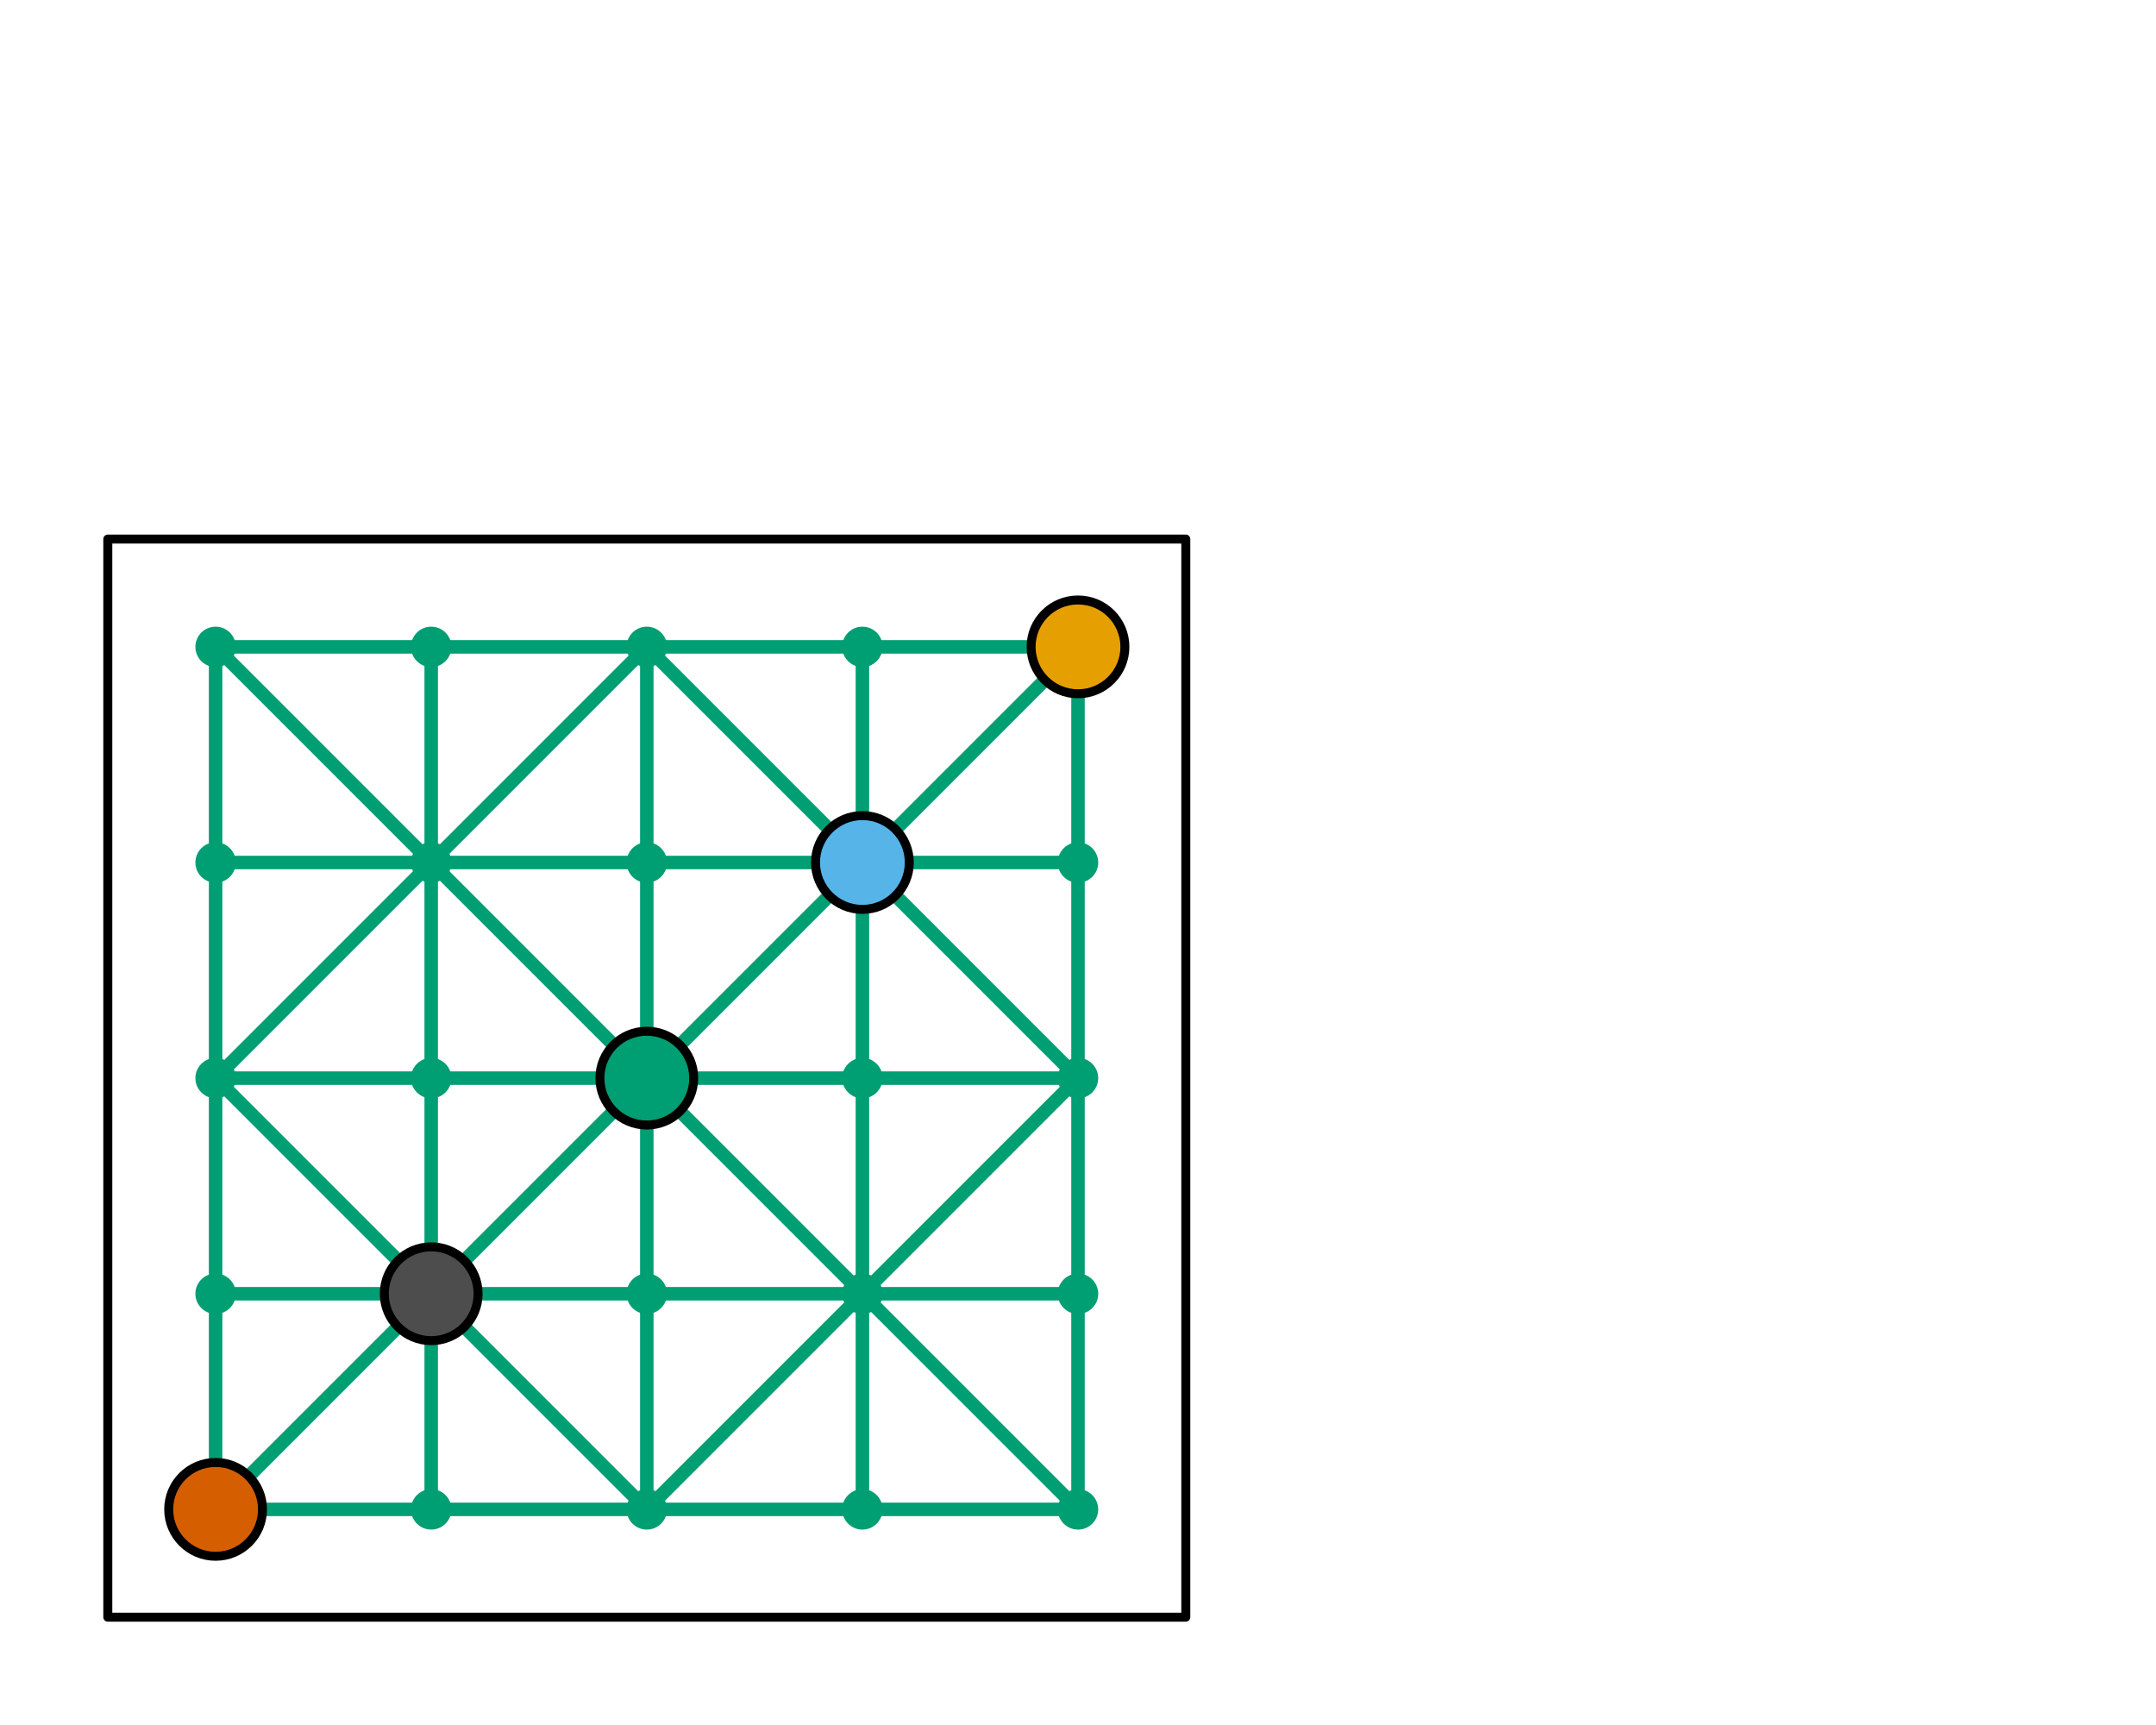
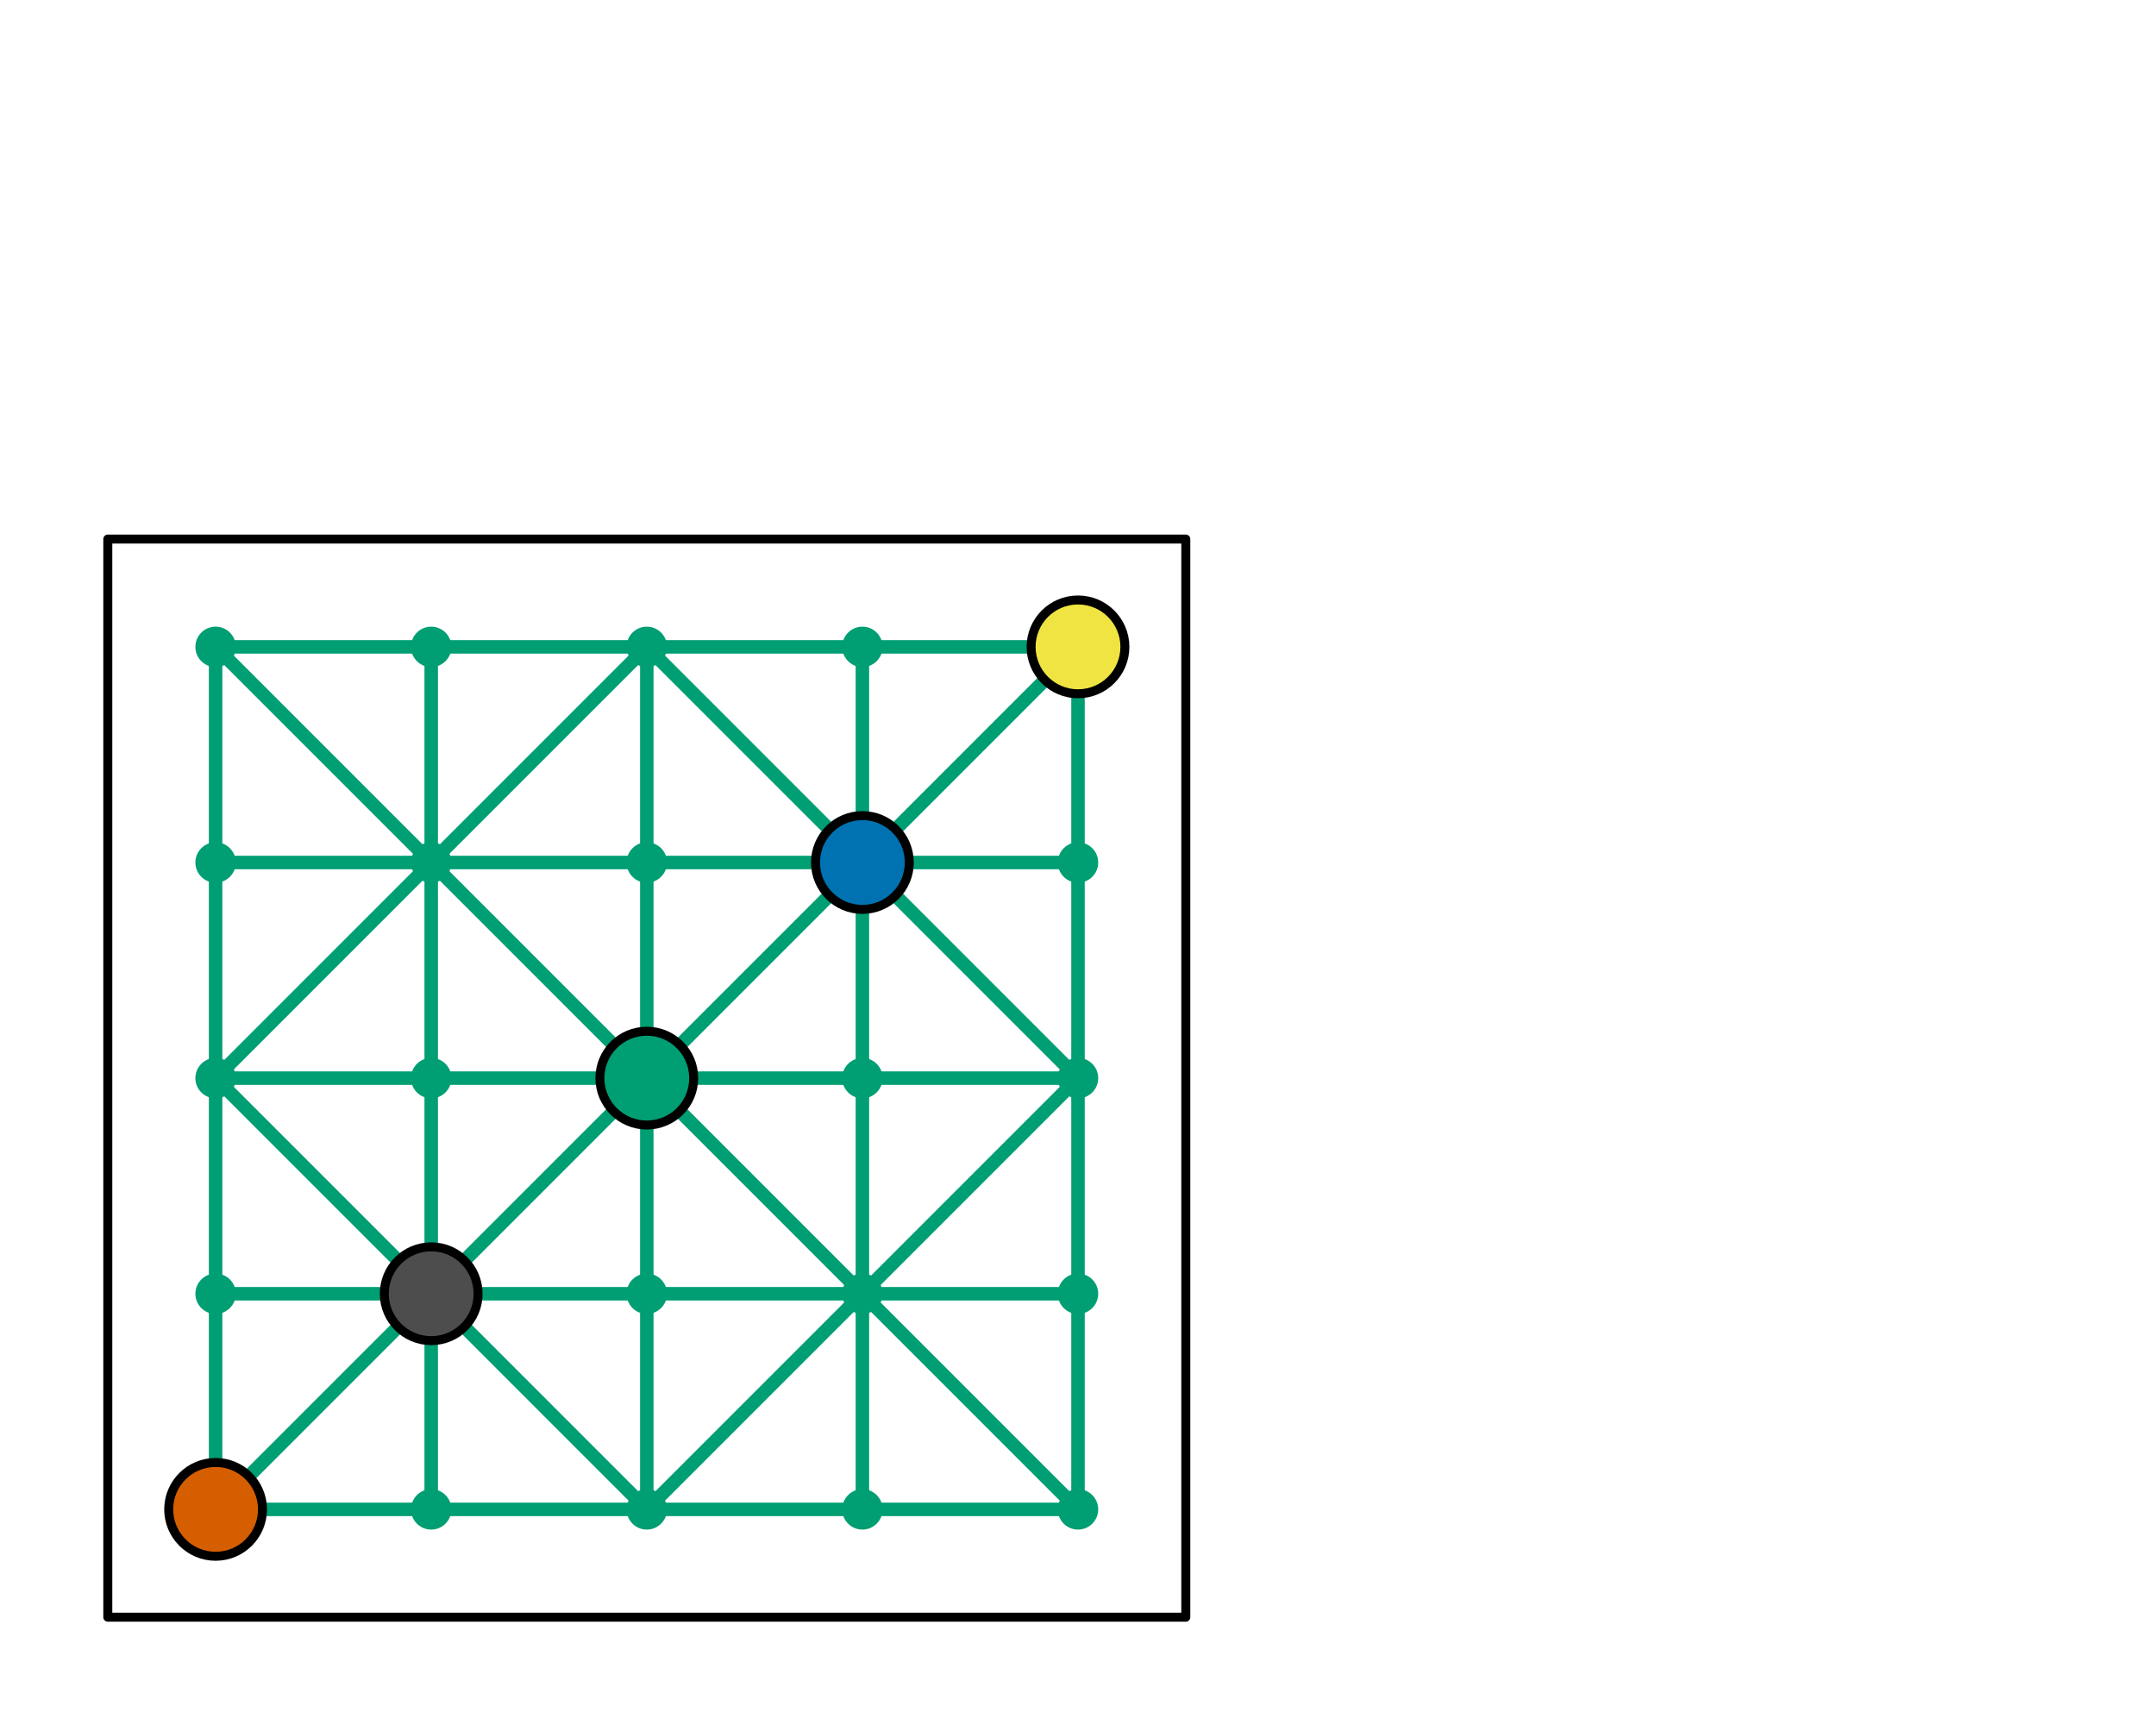
<svg xmlns="http://www.w3.org/2000/svg" class="svglite" data-engine-version="2.0" width="720.00pt" height="576.00pt" viewBox="0 0 720.00 576.00">
  <defs>
    <style type="text/css">
    .svglite line, .svglite polyline, .svglite polygon, .svglite path, .svglite rect, .svglite circle {
      fill: none;
      stroke: #000000;
      stroke-linecap: round;
      stroke-linejoin: round;
      stroke-miterlimit: 10.00;
    }
  </style>
  </defs>
  <rect width="100%" height="100%" style="stroke: none; fill: #FFFFFF;" />
  <defs>
    <clipPath id="cpMC4wMHw3MjAuMDB8MC4wMHw1NzYuMDA=">
      <rect x="0.00" y="0.00" width="720.00" height="576.00" />
    </clipPath>
  </defs>
  <g clip-path="url(#cpMC4wMHw3MjAuMDB8MC4wMHw1NzYuMDA=)">
    <polygon points="36.00,180.00 36.00,540.00 396.00,540.00 396.00,180.00 " style="stroke-width: 0.75; stroke: none; fill: #FFFFFF;" />
    <rect x="69.75" y="213.75" width="4.50" height="292.50" style="stroke-width: 0.75; stroke: none; fill: #009E73;" />
    <rect x="141.75" y="213.75" width="4.50" height="292.50" style="stroke-width: 0.75; stroke: none; fill: #009E73;" />
    <rect x="213.75" y="213.75" width="4.50" height="292.50" style="stroke-width: 0.75; stroke: none; fill: #009E73;" />
    <rect x="285.75" y="213.75" width="4.50" height="292.50" style="stroke-width: 0.75; stroke: none; fill: #009E73;" />
    <rect x="357.75" y="213.75" width="4.50" height="292.50" style="stroke-width: 0.75; stroke: none; fill: #009E73;" />
    <rect x="69.75" y="501.75" width="292.50" height="4.50" style="stroke-width: 0.75; stroke: none; fill: #009E73;" />
    <rect x="69.75" y="429.75" width="292.50" height="4.50" style="stroke-width: 0.75; stroke: none; fill: #009E73;" />
    <rect x="69.75" y="357.75" width="292.50" height="4.50" style="stroke-width: 0.75; stroke: none; fill: #009E73;" />
    <rect x="69.75" y="285.75" width="292.50" height="4.50" style="stroke-width: 0.75; stroke: none; fill: #009E73;" />
    <rect x="69.75" y="213.75" width="292.50" height="4.50" style="stroke-width: 0.75; stroke: none; fill: #009E73;" />
    <polygon points="358.41,505.59 361.59,505.59 361.59,502.41 73.59,214.41 70.41,214.41 70.41,217.59 358.41,505.59 " style="stroke-width: 0.75; stroke: none; fill: #009E73;" />
    <polygon points="214.41,505.59 217.59,505.59 217.59,502.41 73.59,358.41 70.41,358.41 70.41,361.59 214.41,505.59 " style="stroke-width: 0.75; stroke: none; fill: #009E73;" />
    <polygon points="358.41,361.59 361.59,361.59 361.59,358.41 217.59,214.41 214.41,214.41 214.41,217.59 358.41,361.59 " style="stroke-width: 0.75; stroke: none; fill: #009E73;" />
    <polygon points="73.59,505.59 70.41,505.59 70.41,502.41 358.41,214.41 361.59,214.41 361.59,217.59 73.59,505.59 " style="stroke-width: 0.75; stroke: none; fill: #009E73;" />
    <polygon points="73.59,361.59 70.41,361.59 70.41,358.41 214.41,214.41 217.59,214.41 217.59,217.59 73.59,361.59 " style="stroke-width: 0.75; stroke: none; fill: #009E73;" />
    <polygon points="217.59,505.59 214.41,505.59 214.41,502.41 358.41,358.41 361.59,358.41 361.59,361.59 217.59,505.59 " style="stroke-width: 0.75; stroke: none; fill: #009E73;" />
    <circle cx="72.00" cy="504.00" r="6.75" style="stroke-width: 0.75; stroke: none; fill: #009E73;" />
    <circle cx="144.00" cy="504.00" r="6.75" style="stroke-width: 0.75; stroke: none; fill: #009E73;" />
    <circle cx="216.00" cy="504.00" r="6.75" style="stroke-width: 0.75; stroke: none; fill: #009E73;" />
    <circle cx="288.00" cy="504.00" r="6.75" style="stroke-width: 0.75; stroke: none; fill: #009E73;" />
    <circle cx="360.00" cy="504.00" r="6.75" style="stroke-width: 0.75; stroke: none; fill: #009E73;" />
    <circle cx="72.00" cy="432.00" r="6.75" style="stroke-width: 0.75; stroke: none; fill: #009E73;" />
    <circle cx="144.00" cy="432.00" r="6.75" style="stroke-width: 0.75; stroke: none; fill: #009E73;" />
    <circle cx="216.00" cy="432.00" r="6.75" style="stroke-width: 0.75; stroke: none; fill: #009E73;" />
    <circle cx="288.00" cy="432.00" r="6.75" style="stroke-width: 0.75; stroke: none; fill: #009E73;" />
    <circle cx="360.00" cy="432.00" r="6.75" style="stroke-width: 0.75; stroke: none; fill: #009E73;" />
    <circle cx="72.00" cy="360.00" r="6.75" style="stroke-width: 0.75; stroke: none; fill: #009E73;" />
    <circle cx="144.00" cy="360.00" r="6.75" style="stroke-width: 0.75; stroke: none; fill: #009E73;" />
    <circle cx="216.00" cy="360.00" r="6.75" style="stroke-width: 0.75; stroke: none; fill: #009E73;" />
    <circle cx="288.00" cy="360.00" r="6.75" style="stroke-width: 0.75; stroke: none; fill: #009E73;" />
    <circle cx="360.00" cy="360.00" r="6.75" style="stroke-width: 0.75; stroke: none; fill: #009E73;" />
    <circle cx="72.00" cy="288.00" r="6.75" style="stroke-width: 0.75; stroke: none; fill: #009E73;" />
    <circle cx="144.00" cy="288.00" r="6.75" style="stroke-width: 0.75; stroke: none; fill: #009E73;" />
    <circle cx="216.00" cy="288.00" r="6.75" style="stroke-width: 0.75; stroke: none; fill: #009E73;" />
    <circle cx="288.00" cy="288.00" r="6.75" style="stroke-width: 0.75; stroke: none; fill: #009E73;" />
    <circle cx="360.00" cy="288.00" r="6.75" style="stroke-width: 0.75; stroke: none; fill: #009E73;" />
    <circle cx="72.00" cy="216.00" r="6.75" style="stroke-width: 0.75; stroke: none; fill: #009E73;" />
    <circle cx="144.00" cy="216.00" r="6.75" style="stroke-width: 0.75; stroke: none; fill: #009E73;" />
    <circle cx="216.00" cy="216.00" r="6.75" style="stroke-width: 0.75; stroke: none; fill: #009E73;" />
    <circle cx="288.00" cy="216.00" r="6.75" style="stroke-width: 0.75; stroke: none; fill: #009E73;" />
    <circle cx="360.00" cy="216.00" r="6.75" style="stroke-width: 0.75; stroke: none; fill: #009E73;" />
    <polygon points="36.00,180.00 36.00,540.00 396.00,540.00 396.00,180.00 " style="stroke-width: 3.00; fill: none;" />
    <circle cx="72.00" cy="504.00" r="15.66" style="stroke-width: 0.75; stroke: none; fill: #D55E00;" />
    <circle cx="72.00" cy="504.00" r="15.66" style="stroke-width: 3.00;" />
    <circle cx="144.00" cy="432.00" r="15.66" style="stroke-width: 0.75; stroke: none; fill: #4D4D4D;" />
    <circle cx="144.00" cy="432.00" r="15.66" style="stroke-width: 3.00;" />
    <circle cx="216.00" cy="360.00" r="15.66" style="stroke-width: 0.75; stroke: none; fill: #009E73;" />
    <circle cx="216.00" cy="360.00" r="15.66" style="stroke-width: 3.00;" />
-     <circle cx="288.00" cy="288.00" r="15.66" style="stroke-width: 0.75; stroke: none; fill: #56B4E9;" />
+     <circle cx="288.00" cy="288.00" r="15.66" style="stroke-width: 0.75; stroke: none; fill: #0072B2;" />
    <circle cx="288.00" cy="288.00" r="15.66" style="stroke-width: 3.00;" />
-     <circle cx="360.00" cy="216.00" r="15.66" style="stroke-width: 0.75; stroke: none; fill: #E69F00;" />
+     <circle cx="360.00" cy="216.00" r="15.66" style="stroke-width: 0.75; stroke: none; fill: #F0E442;" />
    <circle cx="360.00" cy="216.00" r="15.66" style="stroke-width: 3.00;" />
  </g>
</svg>
